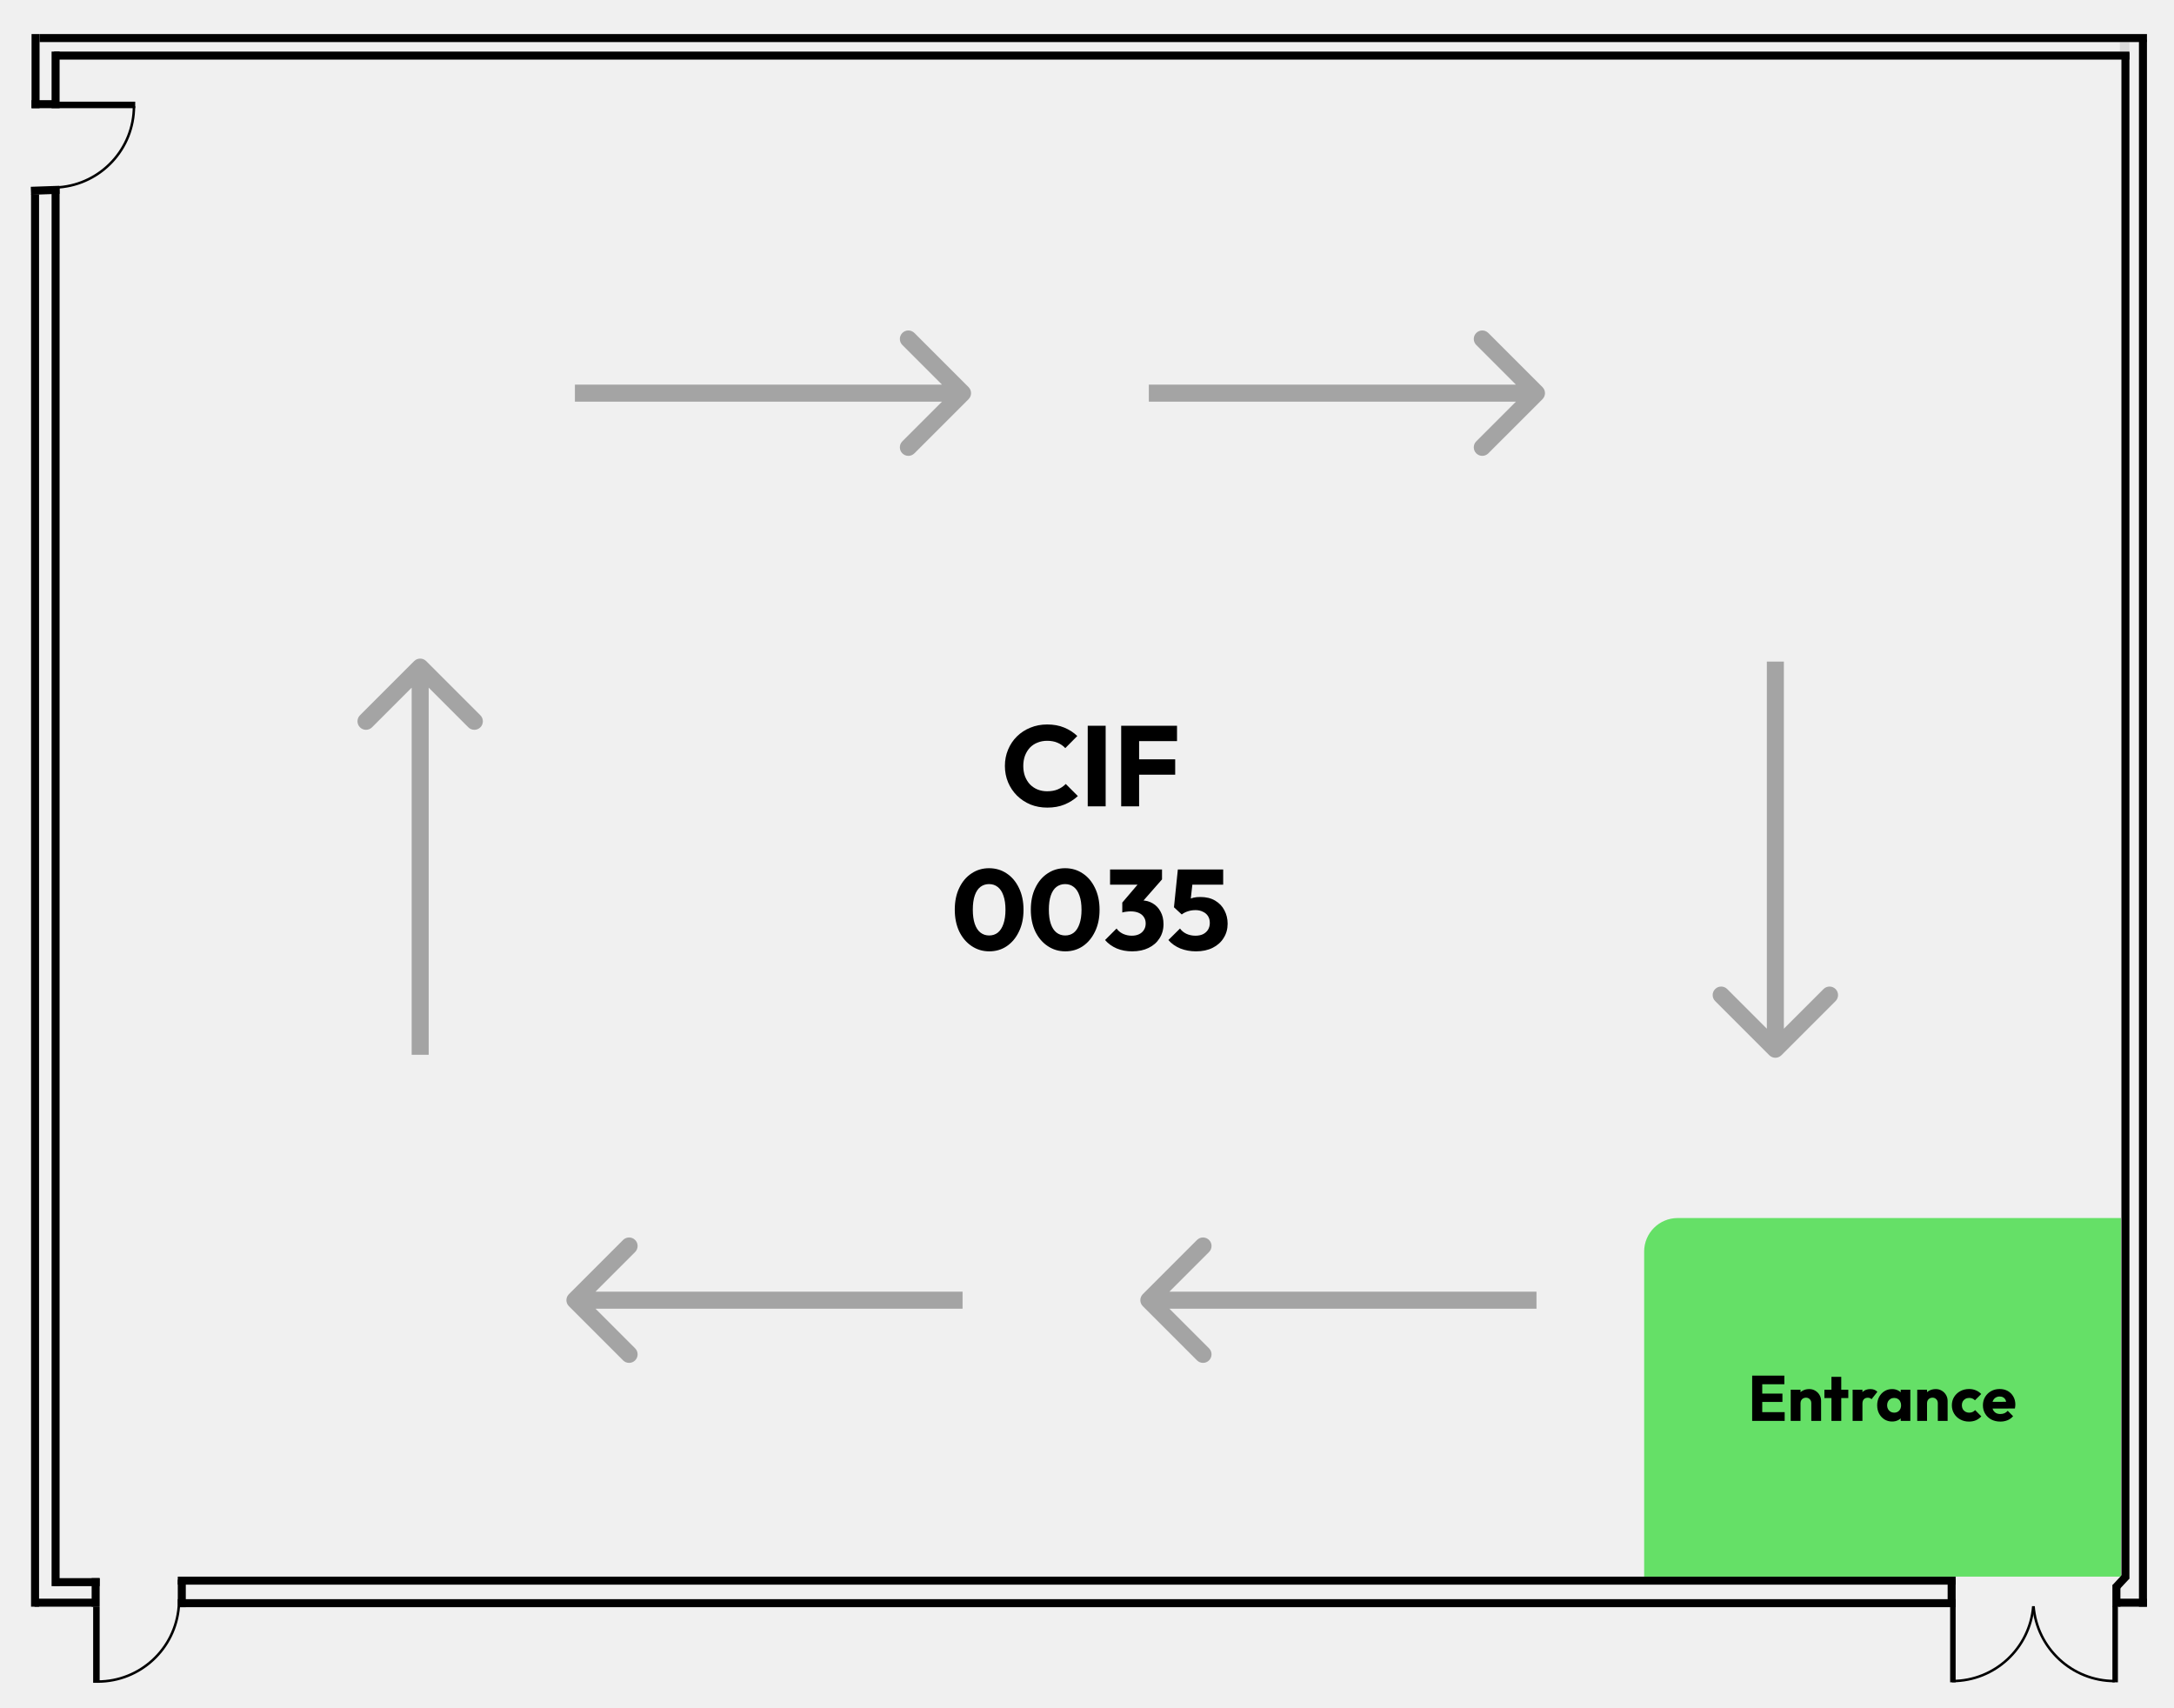
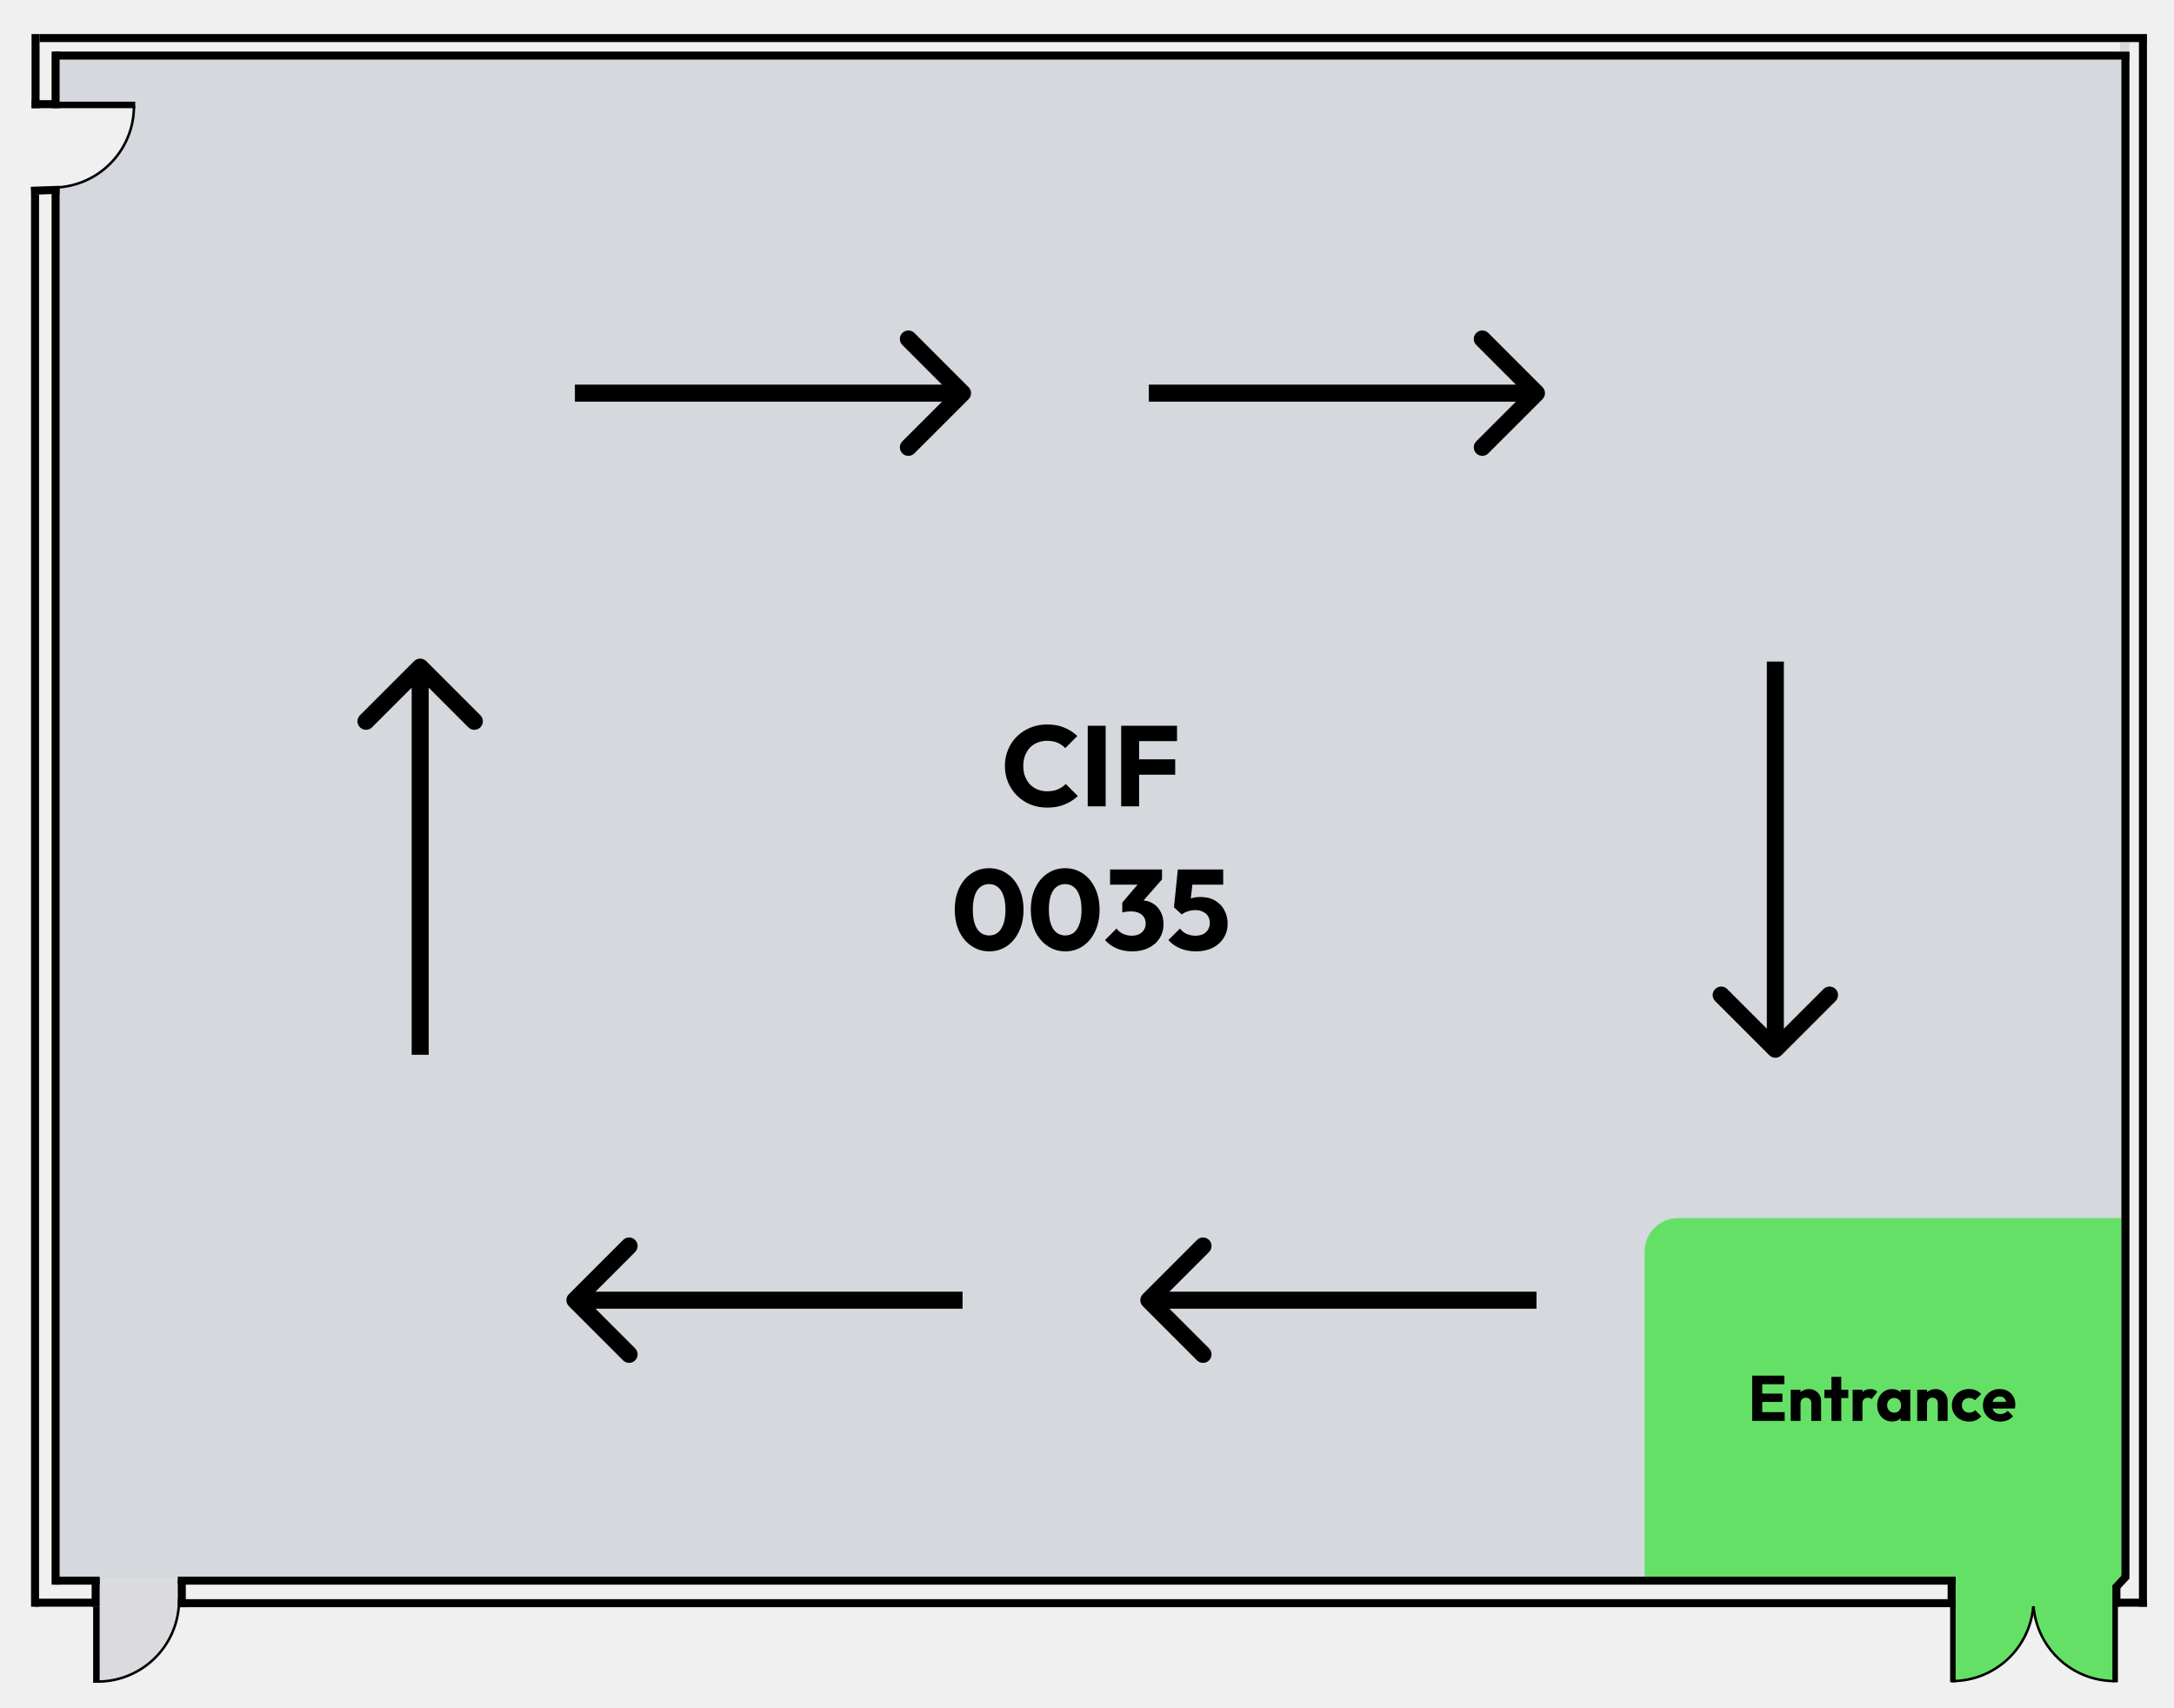
<svg xmlns="http://www.w3.org/2000/svg" width="4341" height="3410" viewBox="0 0 4341 3410" fill="none">
  <rect width="4341" height="3410" fill="white" fill-opacity="0.03" />
-   <path d="M3283 2499C3283 2462 3313 2432 3350 2432H4235V3148H3283V2499Z" fill="#65E067" />
+   <path fill-rule="evenodd" clip-rule="evenodd" d="M355.275 3147H199.189V3315.29C194.147 3329.86 193.767 3342.01 199.189 3349.19V3360L205.201 3354.12C224.706 3364 269.226 3346.56 306.878 3308.85C333.558 3282.13 350.869 3250.55 355.275 3227.3V3207.42C355.26 3207.36 355.246 3207.31 355.231 3207.26L355.275 3207.22V3147ZM522.606 3329.97C523.125 3333.91 523.137 3337.51 522.606 3340.7V3329.97Z" fill="#DADADF" />
+   <path fill-rule="evenodd" clip-rule="evenodd" d="M3905 3148H4222V3314.24C4227.43 3329.3 4227.86 3341.78 4222 3348.82V3359L4215.94 3353.33C4195.69 3362.62 4147.53 3346.53 4110.5 3309.5C4077.37 3276.37 4058.24 3232.06 4060.78 3208.23L4060 3207.5L4059.52 3207.97C4064.82 3229.46 4045.91 3272.59 4011 3307.5C3974.04 3344.46 3930.59 3361.94 3911.13 3353.01L3905 3359V3348.4C3899.25 3341.38 3899.67 3329.03 3905 3314.13V3148Z" fill="#65E067" />
+   <path fill-rule="evenodd" clip-rule="evenodd" d="M4252 119H108V210.414C125.81 210.247 143.286 209.863 159.75 209.502C226.287 208.04 276.294 206.941 265 222C265 301.839 196.157 367.488 108 375.235V3148H4252V119Z" fill="#CACED4" fill-opacity="0.7" />
+   <path d="M3284 2499C3284 2462 3314 2432 3351 2432H4236V3148H3284V2499Z" fill="#65E067" />
  <line x1="111" y1="216" x2="111" y2="102.996" stroke="black" stroke-width="16" />
  <line x1="71" y1="216.004" x2="71" y2="68.004" stroke="black" stroke-width="16" />
  <line x1="63" y1="208" x2="118" y2="208" stroke="black" stroke-width="16" />
  <line x1="61.737" y1="380.965" x2="118.703" y2="378.976" stroke="black" stroke-width="16" />
  <line x1="4244" y1="3152" x2="4244" y2="105" stroke="black" stroke-width="16" />
  <line x1="4279" y1="3208" x2="4279" y2="79" stroke="black" stroke-width="16" />
  <rect x="4233" y="84" width="19" height="19" fill="#D9D9D9" />
-   <line x1="111" y1="3167" x2="111" y2="372" stroke="black" stroke-width="16" />
+   <line x1="111" y1="3164" x2="111" y2="372" stroke="black" stroke-width="16" />
  <line x1="70" y1="3208" x2="70" y2="388" stroke="black" stroke-width="16" />
  <line x1="108" y1="111" x2="4252" y2="111" stroke="black" stroke-width="16" />
  <line x1="79" y1="76" x2="4287" y2="76" stroke="black" stroke-width="16" />
  <line x1="355" y1="3156" x2="3905" y2="3156" stroke="black" stroke-width="16" />
  <line x1="355" y1="3201" x2="3905" y2="3201" stroke="black" stroke-width="16" />
  <line x1="363" y1="3209" x2="363" y2="3154" stroke="black" stroke-width="16" />
  <line x1="3897" y1="3207" x2="3897" y2="3152" stroke="black" stroke-width="16" />
  <line x1="4226" y1="3208" x2="4226" y2="3165" stroke="black" stroke-width="16" />
  <line x1="4230" y1="3200" x2="4287" y2="3200" stroke="black" stroke-width="16" />
  <line x1="4223.75" y1="3170.53" x2="4246.12" y2="3146.54" stroke="black" stroke-width="16" />
  <line x1="191" y1="3208" x2="191" y2="3151" stroke="black" stroke-width="16" />
  <line x1="69" y1="3200" x2="198" y2="3200" stroke="black" stroke-width="16" />
-   <line x1="108" y1="3159" x2="199" y2="3159" stroke="black" stroke-width="16" />
+   <line x1="108" y1="3156" x2="199" y2="3156" stroke="black" stroke-width="16" />
  <line x1="192.5" y1="3208" x2="192.5" y2="3360" stroke="black" stroke-width="13" />
  <path fill-rule="evenodd" clip-rule="evenodd" d="M195 3360C281.752 3360 352.867 3293.05 359.495 3208H354.48C347.863 3290.29 278.989 3355 195 3355V3360Z" fill="black" />
  <line y1="-6.5" x2="152" y2="-6.5" transform="matrix(1 0 0 -1 118 203)" stroke="black" stroke-width="13" />
  <path fill-rule="evenodd" clip-rule="evenodd" d="M270 212C270 298.752 203.05 369.867 118 376.495V371.48C200.286 364.863 265 295.989 265 212H270Z" fill="black" />
  <line x1="3899.5" y1="3207" x2="3899.5" y2="3359" stroke="black" stroke-width="11" />
  <path fill-rule="evenodd" clip-rule="evenodd" d="M3898 3359C3984.75 3359 4055.87 3292.05 4062.5 3207H4057.48C4050.86 3289.29 3981.99 3354 3898 3354V3359Z" fill="black" />
  <line y1="-5.5" x2="152" y2="-5.5" transform="matrix(0 1 1 0 4229 3207)" stroke="black" stroke-width="11" />
  <path fill-rule="evenodd" clip-rule="evenodd" d="M4222.5 3359C4135.74 3359 4064.63 3292.05 4058 3207H4063.02C4069.63 3289.29 4138.51 3354 4222.5 3354V3359Z" fill="black" />
  <path d="M2091.15 1612.51C2079.14 1612.51 2067.97 1610.46 2057.63 1606.35C2047.45 1602.1 2038.48 1596.17 2030.73 1588.57C2023.13 1580.97 2017.2 1572.15 2012.94 1562.12C2008.69 1551.94 2006.56 1540.99 2006.56 1529.29C2006.56 1517.58 2008.69 1506.72 2012.94 1496.68C2017.2 1486.5 2023.13 1477.68 2030.73 1470.24C2038.33 1462.79 2047.22 1457.01 2057.4 1452.91C2067.74 1448.65 2078.91 1446.52 2090.92 1446.52C2103.69 1446.52 2115.01 1448.58 2124.89 1452.68C2134.92 1456.78 2143.66 1462.41 2151.11 1469.55L2127.17 1493.72C2122.91 1489.16 2117.75 1485.59 2111.67 1483C2105.74 1480.42 2098.82 1479.13 2090.92 1479.13C2083.93 1479.13 2077.47 1480.34 2071.54 1482.78C2065.76 1485.06 2060.75 1488.4 2056.49 1492.81C2052.39 1497.22 2049.12 1502.54 2046.69 1508.77C2044.41 1515 2043.27 1521.84 2043.27 1529.29C2043.27 1536.89 2044.41 1543.8 2046.69 1550.04C2049.12 1556.27 2052.39 1561.59 2056.49 1566C2060.75 1570.4 2065.76 1573.82 2071.54 1576.26C2077.47 1578.69 2083.93 1579.9 2090.92 1579.9C2099.13 1579.9 2106.27 1578.61 2112.35 1576.03C2118.43 1573.44 2123.67 1569.87 2128.08 1565.31L2152.25 1589.48C2144.5 1596.62 2135.61 1602.25 2125.57 1606.35C2115.69 1610.46 2104.22 1612.51 2091.15 1612.51ZM2171.96 1610V1449.03H2207.76V1610H2171.96ZM2238.76 1610V1449.03H2274.55V1610H2238.76ZM2266.12 1546.84V1516.06H2346.6V1546.84H2266.12ZM2266.12 1479.81V1449.03H2350.25V1479.81H2266.12ZM1975.33 1899.51C1962.41 1899.51 1950.71 1896.01 1940.22 1889.02C1929.73 1882.03 1921.45 1872.3 1915.37 1859.84C1909.44 1847.22 1906.47 1832.7 1906.47 1816.29C1906.47 1799.72 1909.44 1785.28 1915.37 1772.97C1921.29 1760.5 1929.43 1750.85 1939.76 1744.01C1950.1 1737.02 1961.8 1733.52 1974.87 1733.52C1988.1 1733.52 1999.88 1737.02 2010.21 1744.01C2020.55 1750.85 2028.68 1760.5 2034.61 1772.97C2040.69 1785.43 2043.73 1799.95 2043.73 1816.52C2043.73 1833.08 2040.69 1847.6 2034.61 1860.06C2028.68 1872.53 2020.55 1882.26 2010.21 1889.25C2000.03 1896.09 1988.4 1899.51 1975.33 1899.51ZM1975.1 1867.82C1981.79 1867.82 1987.57 1865.92 1992.43 1862.12C1997.29 1858.16 2001.02 1852.39 2003.6 1844.79C2006.34 1837.04 2007.71 1827.61 2007.71 1816.52C2007.71 1805.27 2006.34 1795.84 2003.6 1788.24C2001.02 1780.64 1997.29 1774.94 1992.43 1771.14C1987.57 1767.19 1981.71 1765.22 1974.87 1765.22C1968.34 1765.22 1962.56 1767.12 1957.55 1770.92C1952.68 1774.72 1948.96 1780.42 1946.37 1788.02C1943.79 1795.62 1942.5 1805.04 1942.5 1816.29C1942.5 1827.54 1943.79 1836.96 1946.37 1844.56C1948.96 1852.16 1952.68 1857.94 1957.55 1861.89C1962.56 1865.84 1968.41 1867.82 1975.1 1867.82ZM2127.18 1899.51C2114.26 1899.51 2102.56 1896.01 2092.07 1889.02C2081.58 1882.03 2073.3 1872.3 2067.22 1859.84C2061.29 1847.22 2058.33 1832.7 2058.33 1816.29C2058.33 1799.72 2061.29 1785.28 2067.22 1772.97C2073.15 1760.5 2081.28 1750.85 2091.61 1744.01C2101.95 1737.02 2113.65 1733.52 2126.73 1733.52C2139.95 1733.52 2151.73 1737.02 2162.07 1744.01C2172.4 1750.85 2180.53 1760.5 2186.46 1772.97C2192.54 1785.43 2195.58 1799.95 2195.58 1816.52C2195.58 1833.08 2192.54 1847.6 2186.46 1860.06C2180.53 1872.53 2172.4 1882.26 2162.07 1889.25C2151.88 1896.09 2140.25 1899.51 2127.18 1899.51ZM2126.95 1867.82C2133.64 1867.82 2139.42 1865.92 2144.28 1862.12C2149.15 1858.16 2152.87 1852.39 2155.45 1844.79C2158.19 1837.04 2159.56 1827.61 2159.56 1816.52C2159.56 1805.27 2158.19 1795.84 2155.45 1788.24C2152.87 1780.64 2149.15 1774.94 2144.28 1771.14C2139.42 1767.19 2133.57 1765.22 2126.73 1765.22C2120.19 1765.22 2114.41 1767.12 2109.4 1770.92C2104.53 1774.72 2100.81 1780.42 2098.23 1788.02C2095.64 1795.62 2094.35 1805.04 2094.35 1816.29C2094.35 1827.54 2095.64 1836.96 2098.23 1844.56C2100.81 1852.16 2104.53 1857.94 2109.4 1861.89C2114.41 1865.84 2120.27 1867.82 2126.95 1867.82ZM2260.56 1899.51C2249.47 1899.51 2239.28 1897.61 2230.01 1893.81C2220.74 1889.86 2212.91 1884.23 2206.53 1876.94L2229.56 1853.91C2232.44 1858.16 2236.62 1861.66 2242.1 1864.4C2247.72 1866.98 2253.65 1868.27 2259.88 1868.27C2265.5 1868.27 2270.37 1867.28 2274.47 1865.31C2278.58 1863.33 2281.77 1860.52 2284.05 1856.87C2286.48 1853.22 2287.7 1848.89 2287.7 1843.88C2287.7 1838.86 2286.48 1834.6 2284.05 1831.11C2281.77 1827.46 2278.35 1824.65 2273.79 1822.67C2269.38 1820.7 2264.06 1819.71 2257.83 1819.71C2254.94 1819.71 2251.9 1819.94 2248.71 1820.39C2245.67 1820.7 2243.08 1821.23 2240.96 1821.99L2256.69 1802.15C2260.94 1800.94 2264.97 1799.95 2268.77 1799.19C2272.72 1798.28 2276.37 1797.82 2279.72 1797.82C2287.92 1797.82 2295.3 1799.8 2301.83 1803.75C2308.37 1807.55 2313.54 1813.02 2317.34 1820.16C2321.29 1827.16 2323.26 1835.52 2323.26 1845.24C2323.26 1855.88 2320.6 1865.31 2315.28 1873.52C2310.12 1881.72 2302.82 1888.11 2293.4 1892.67C2284.12 1897.23 2273.18 1899.51 2260.56 1899.51ZM2240.96 1821.99V1802.15L2280.17 1756.1L2320.3 1755.87L2279.49 1802.38L2240.96 1821.99ZM2216.56 1766.36V1736.03H2320.3V1755.87L2292.26 1766.36H2216.56ZM2388.15 1899.51C2377.06 1899.51 2366.64 1897.61 2356.92 1893.81C2347.34 1889.86 2339.36 1884.23 2332.98 1876.94L2356.23 1853.91C2359.12 1858.16 2363.3 1861.66 2368.77 1864.4C2374.4 1866.98 2380.48 1868.27 2387.01 1868.27C2392.79 1868.27 2397.8 1867.28 2402.06 1865.31C2406.32 1863.18 2409.66 1860.22 2412.09 1856.42C2414.52 1852.46 2415.74 1847.9 2415.74 1842.74C2415.74 1837.42 2414.52 1832.86 2412.09 1829.06C2409.66 1825.26 2406.24 1822.37 2401.83 1820.39C2397.58 1818.26 2392.71 1817.2 2387.24 1817.2C2381.77 1817.2 2376.75 1817.96 2372.19 1819.48C2367.63 1820.85 2363.45 1822.98 2359.65 1825.86L2362.62 1803.06C2366.11 1800.33 2369.46 1798.12 2372.65 1796.45C2375.84 1794.63 2379.34 1793.26 2383.14 1792.35C2386.94 1791.44 2391.42 1790.98 2396.59 1790.98C2408.44 1790.98 2418.4 1793.41 2426.46 1798.28C2434.66 1803.14 2440.82 1809.6 2444.92 1817.66C2449.18 1825.71 2451.31 1834.6 2451.31 1844.33C2451.31 1854.97 2448.65 1864.47 2443.33 1872.83C2438.16 1881.19 2430.86 1887.73 2421.44 1892.44C2412.02 1897.15 2400.92 1899.51 2388.15 1899.51ZM2359.65 1825.86L2344.15 1811.5L2351.9 1736.03H2384.28L2375.84 1810.82L2359.65 1825.86ZM2356.69 1766.36L2351.9 1736.03H2442.42V1766.36H2356.69Z" fill="black" />
  <path d="M3498.7 2837V2746.63H3518.8V2837H3498.7ZM3514.06 2837V2819.59H3563.6V2837H3514.06ZM3514.06 2799.24V2782.47H3559.12V2799.24H3514.06ZM3514.06 2763.91V2746.63H3562.96V2763.91H3514.06ZM3616.75 2837V2801.54C3616.75 2798.3 3615.73 2795.7 3613.68 2793.74C3611.72 2791.69 3609.2 2790.66 3606.13 2790.66C3603.99 2790.66 3602.12 2791.13 3600.49 2792.07C3598.87 2792.93 3597.59 2794.21 3596.65 2795.91C3595.72 2797.53 3595.25 2799.41 3595.25 2801.54L3587.69 2797.83C3587.69 2792.97 3588.76 2788.7 3590.89 2785.03C3593.03 2781.36 3595.97 2778.55 3599.73 2776.58C3603.57 2774.54 3607.88 2773.51 3612.65 2773.51C3617.26 2773.51 3621.32 2774.62 3624.81 2776.84C3628.4 2778.97 3631.21 2781.83 3633.26 2785.42C3635.31 2789 3636.33 2792.93 3636.33 2797.19V2837H3616.75ZM3575.66 2837V2774.79H3595.25V2837H3575.66ZM3656.99 2837V2749.06H3676.58V2837H3656.99ZM3642.91 2791.43V2774.79H3690.66V2791.43H3642.91ZM3699.29 2837V2774.79H3718.87V2837H3699.29ZM3718.87 2802.82L3710.68 2796.42C3712.3 2789.17 3715.03 2783.54 3718.87 2779.53C3722.71 2775.52 3728.04 2773.51 3734.87 2773.51C3737.86 2773.51 3740.46 2773.98 3742.68 2774.92C3744.98 2775.77 3746.99 2777.14 3748.7 2779.02L3737.05 2793.74C3736.19 2792.8 3735.13 2792.07 3733.85 2791.56C3732.57 2791.05 3731.12 2790.79 3729.5 2790.79C3726.25 2790.79 3723.65 2791.82 3721.69 2793.86C3719.81 2795.83 3718.87 2798.81 3718.87 2802.82ZM3778.15 2838.28C3772.43 2838.28 3767.31 2836.87 3762.79 2834.06C3758.35 2831.24 3754.81 2827.4 3752.16 2822.54C3749.6 2817.67 3748.32 2812.13 3748.32 2805.9C3748.32 2799.67 3749.6 2794.12 3752.16 2789.26C3754.81 2784.39 3758.35 2780.55 3762.79 2777.74C3767.31 2774.92 3772.43 2773.51 3778.15 2773.51C3782.33 2773.51 3786.08 2774.32 3789.41 2775.94C3792.82 2777.57 3795.6 2779.83 3797.73 2782.73C3799.86 2785.54 3801.06 2788.79 3801.31 2792.46V2819.34C3801.06 2823.01 3799.86 2826.29 3797.73 2829.19C3795.68 2832.01 3792.95 2834.23 3789.54 2835.85C3786.12 2837.47 3782.33 2838.28 3778.15 2838.28ZM3782.11 2820.62C3786.3 2820.62 3789.67 2819.25 3792.23 2816.52C3794.79 2813.7 3796.07 2810.16 3796.07 2805.9C3796.07 2802.99 3795.47 2800.43 3794.27 2798.22C3793.16 2796 3791.54 2794.29 3789.41 2793.1C3787.36 2791.82 3784.97 2791.18 3782.24 2791.18C3779.51 2791.18 3777.08 2791.82 3774.95 2793.1C3772.9 2794.29 3771.23 2796 3769.95 2798.22C3768.76 2800.43 3768.16 2802.99 3768.16 2805.9C3768.16 2808.71 3768.76 2811.23 3769.95 2813.45C3771.15 2815.67 3772.81 2817.42 3774.95 2818.7C3777.08 2819.98 3779.47 2820.62 3782.11 2820.62ZM3795.3 2837V2820.23L3798.24 2805.13L3795.3 2790.02V2774.79H3814.5V2837H3795.3ZM3869.38 2837V2801.54C3869.38 2798.3 3868.35 2795.7 3866.3 2793.74C3864.34 2791.69 3861.82 2790.66 3858.75 2790.66C3856.62 2790.66 3854.74 2791.13 3853.12 2792.07C3851.5 2792.93 3850.22 2794.21 3849.28 2795.91C3848.34 2797.53 3847.87 2799.41 3847.87 2801.54L3840.32 2797.83C3840.32 2792.97 3841.39 2788.7 3843.52 2785.03C3845.65 2781.36 3848.6 2778.55 3852.35 2776.58C3856.19 2774.54 3860.5 2773.51 3865.28 2773.51C3869.89 2773.51 3873.94 2774.62 3877.44 2776.84C3881.02 2778.97 3883.84 2781.83 3885.89 2785.42C3887.94 2789 3888.96 2792.93 3888.96 2797.19V2837H3869.38ZM3828.29 2837V2774.79H3847.87V2837H3828.29ZM3931.62 2838.41C3925.22 2838.41 3919.41 2837 3914.21 2834.18C3909 2831.37 3904.91 2827.49 3901.92 2822.54C3898.93 2817.59 3897.44 2812.04 3897.44 2805.9C3897.44 2799.67 3898.93 2794.12 3901.92 2789.26C3904.99 2784.31 3909.13 2780.42 3914.34 2777.61C3919.54 2774.79 3925.39 2773.38 3931.87 2773.38C3936.74 2773.38 3941.17 2774.24 3945.19 2775.94C3949.28 2777.57 3952.91 2780.04 3956.07 2783.37L3943.52 2795.91C3942.07 2794.29 3940.36 2793.1 3938.4 2792.33C3936.52 2791.56 3934.35 2791.18 3931.87 2791.18C3929.06 2791.18 3926.54 2791.82 3924.32 2793.1C3922.19 2794.29 3920.48 2796 3919.2 2798.22C3918.01 2800.35 3917.41 2802.87 3917.41 2805.77C3917.41 2808.67 3918.01 2811.23 3919.2 2813.45C3920.48 2815.67 3922.23 2817.42 3924.45 2818.7C3926.67 2819.98 3929.14 2820.62 3931.87 2820.62C3934.43 2820.62 3936.69 2820.19 3938.66 2819.34C3940.71 2818.4 3942.45 2817.12 3943.91 2815.5L3956.32 2828.04C3953.08 2831.45 3949.41 2834.06 3945.31 2835.85C3941.22 2837.55 3936.65 2838.41 3931.62 2838.41ZM3994.26 2838.41C3987.52 2838.41 3981.5 2837.04 3976.21 2834.31C3971 2831.5 3966.91 2827.61 3963.92 2822.66C3960.93 2817.71 3959.44 2812.13 3959.44 2805.9C3959.44 2799.67 3960.89 2794.12 3963.79 2789.26C3966.78 2784.31 3970.79 2780.42 3975.83 2777.61C3980.86 2774.79 3986.53 2773.38 3992.85 2773.38C3998.99 2773.38 4004.41 2774.71 4009.11 2777.35C4013.8 2780 4017.47 2783.67 4020.11 2788.36C4022.84 2793.05 4024.21 2798.43 4024.21 2804.49C4024.21 2805.6 4024.12 2806.79 4023.95 2808.07C4023.87 2809.27 4023.65 2810.67 4023.31 2812.3L3969.68 2812.42V2798.98L4014.99 2798.86L4006.55 2804.49C4006.46 2800.9 4005.91 2797.96 4004.88 2795.66C4003.86 2793.27 4002.32 2791.47 4000.27 2790.28C3998.31 2789 3995.88 2788.36 3992.98 2788.36C3989.91 2788.36 3987.22 2789.09 3984.91 2790.54C3982.69 2791.9 3980.95 2793.86 3979.67 2796.42C3978.47 2798.98 3977.87 2802.1 3977.87 2805.77C3977.87 2809.44 3978.51 2812.59 3979.79 2815.24C3981.16 2817.8 3983.04 2819.81 3985.43 2821.26C3987.9 2822.62 3990.8 2823.3 3994.13 2823.3C3997.2 2823.3 3999.97 2822.79 4002.45 2821.77C4004.92 2820.66 4007.1 2819.04 4008.98 2816.9L4019.73 2827.66C4016.66 2831.24 4012.95 2833.93 4008.59 2835.72C4004.24 2837.51 3999.46 2838.41 3994.26 2838.41Z" fill="black" />
-   <path d="M2281.98 2608.02C2275.34 2601.38 2275.34 2590.62 2281.98 2583.98L2390.17 2475.79C2396.81 2469.15 2407.57 2469.15 2414.21 2475.79C2420.85 2482.43 2420.85 2493.19 2414.21 2499.83L2318.04 2596L2414.21 2692.17C2420.85 2698.81 2420.85 2709.57 2414.21 2716.21C2407.57 2722.85 2396.81 2722.85 2390.17 2716.21L2281.98 2608.02ZM3068.02 2613H2294V2579H3068.02V2613Z" fill="#A4A4A4" />
-   <path d="M1135.98 2608.02C1129.34 2601.38 1129.34 2590.62 1135.98 2583.98L1244.17 2475.79C1250.81 2469.15 1261.57 2469.15 1268.21 2475.79C1274.85 2482.43 1274.85 2493.19 1268.21 2499.83L1172.04 2596L1268.21 2692.17C1274.85 2698.81 1274.85 2709.57 1268.21 2716.21C1261.57 2722.85 1250.81 2722.85 1244.17 2716.21L1135.98 2608.02ZM1922.02 2613H1148V2579H1922.02V2613Z" fill="#A4A4A4" />
-   <path d="M3080.02 772.979C3086.66 779.618 3086.66 790.382 3080.02 797.021L2971.83 905.208C2965.19 911.847 2954.43 911.847 2947.79 905.208C2941.15 898.569 2941.15 887.805 2947.79 881.167L3043.96 785L2947.79 688.833C2941.15 682.195 2941.15 671.431 2947.79 664.792C2954.43 658.153 2965.19 658.153 2971.83 664.792L3080.02 772.979ZM2293.98 768H3068V802H2293.98V768Z" fill="#A4A4A4" />
-   <path d="M1934.02 772.979C1940.66 779.618 1940.66 790.382 1934.02 797.021L1825.83 905.208C1819.19 911.847 1808.43 911.847 1801.79 905.208C1795.15 898.569 1795.15 887.805 1801.79 881.167L1897.96 785L1801.79 688.833C1795.15 682.195 1795.15 671.431 1801.79 664.792C1808.43 658.153 1819.19 658.153 1825.83 664.792L1934.02 772.979ZM1147.98 768H1922V802H1147.98V768Z" fill="#A4A4A4" />
-   <path d="M826.979 1319.98C833.618 1313.34 844.382 1313.34 851.021 1319.98L959.208 1428.17C965.847 1434.81 965.847 1445.57 959.208 1452.21C952.569 1458.85 941.805 1458.85 935.167 1452.21L839 1356.04L742.833 1452.21C736.195 1458.85 725.431 1458.85 718.792 1452.21C712.153 1445.57 712.153 1434.81 718.792 1428.17L826.979 1319.98ZM822 2106.02V1332H856V2106.02H822Z" fill="#A4A4A4" />
-   <path d="M3557.02 2107.02C3550.38 2113.66 3539.62 2113.66 3532.98 2107.02L3424.79 1998.83C3418.15 1992.19 3418.15 1981.43 3424.79 1974.79C3431.43 1968.15 3442.19 1968.15 3448.83 1974.79L3545 2070.96L3641.17 1974.79C3647.81 1968.15 3658.57 1968.15 3665.21 1974.79C3671.85 1981.43 3671.85 1992.19 3665.21 1998.83L3557.02 2107.02ZM3562 1320.98V2095H3528V1320.98H3562Z" fill="#A4A4A4" />
+   <path d="M2281.98 2608.02C2275.34 2601.38 2275.34 2590.62 2281.98 2583.98L2390.17 2475.79C2396.81 2469.15 2407.57 2469.15 2414.21 2475.79C2420.85 2482.43 2420.85 2493.19 2414.21 2499.83L2318.04 2596L2414.21 2692.17C2420.85 2698.81 2420.85 2709.57 2414.21 2716.21C2407.57 2722.85 2396.81 2722.85 2390.17 2716.21L2281.98 2608.02ZM3068.02 2613H2294V2579H3068.02V2613Z" fill="black" />
+   <path d="M1135.98 2608.02C1129.34 2601.38 1129.34 2590.62 1135.98 2583.98L1244.17 2475.79C1250.81 2469.15 1261.57 2469.15 1268.21 2475.79C1274.85 2482.43 1274.85 2493.19 1268.21 2499.83L1172.04 2596L1268.21 2692.17C1274.85 2698.81 1274.85 2709.57 1268.21 2716.21C1261.57 2722.85 1250.81 2722.85 1244.17 2716.21L1135.98 2608.02ZM1922.02 2613H1148V2579H1922.02V2613Z" fill="black" />
+   <path d="M3080.02 772.979C3086.66 779.618 3086.66 790.382 3080.02 797.021L2971.83 905.208C2965.19 911.847 2954.43 911.847 2947.79 905.208C2941.15 898.569 2941.15 887.805 2947.79 881.167L3043.96 785L2947.79 688.833C2941.15 682.195 2941.15 671.431 2947.79 664.792C2954.43 658.153 2965.19 658.153 2971.83 664.792L3080.02 772.979ZM2293.98 768H3068V802H2293.98V768Z" fill="black" />
+   <path d="M1934.02 772.979C1940.66 779.618 1940.66 790.382 1934.02 797.021L1825.83 905.208C1819.19 911.847 1808.43 911.847 1801.79 905.208C1795.15 898.569 1795.15 887.805 1801.79 881.167L1897.96 785L1801.79 688.833C1795.15 682.195 1795.15 671.431 1801.79 664.792C1808.43 658.153 1819.19 658.153 1825.83 664.792L1934.02 772.979ZM1147.98 768H1922V802H1147.98V768Z" fill="black" />
+   <path d="M826.979 1319.98C833.618 1313.34 844.382 1313.34 851.021 1319.98L959.208 1428.17C965.847 1434.81 965.847 1445.57 959.208 1452.21C952.569 1458.85 941.805 1458.85 935.167 1452.21L839 1356.04L742.833 1452.21C736.195 1458.85 725.431 1458.85 718.792 1452.21C712.153 1445.57 712.153 1434.81 718.792 1428.17L826.979 1319.98ZM822 2106.02V1332H856V2106.02H822Z" fill="black" />
+   <path d="M3557.02 2107.02C3550.38 2113.66 3539.62 2113.66 3532.98 2107.02L3424.79 1998.83C3418.15 1992.19 3418.15 1981.43 3424.79 1974.79C3431.43 1968.15 3442.19 1968.15 3448.83 1974.79L3545 2070.96L3641.17 1974.79C3647.81 1968.15 3658.57 1968.15 3665.21 1974.79C3671.85 1981.43 3671.85 1992.19 3665.21 1998.83L3557.02 2107.02ZM3562 1320.98V2095H3528V1320.98H3562Z" fill="black" />
+   <path d="M4235.52 3146.21L4217.18 3165.83L4209.96 3137.95L4235.52 3146.21Z" fill="#65E067" />
</svg>
